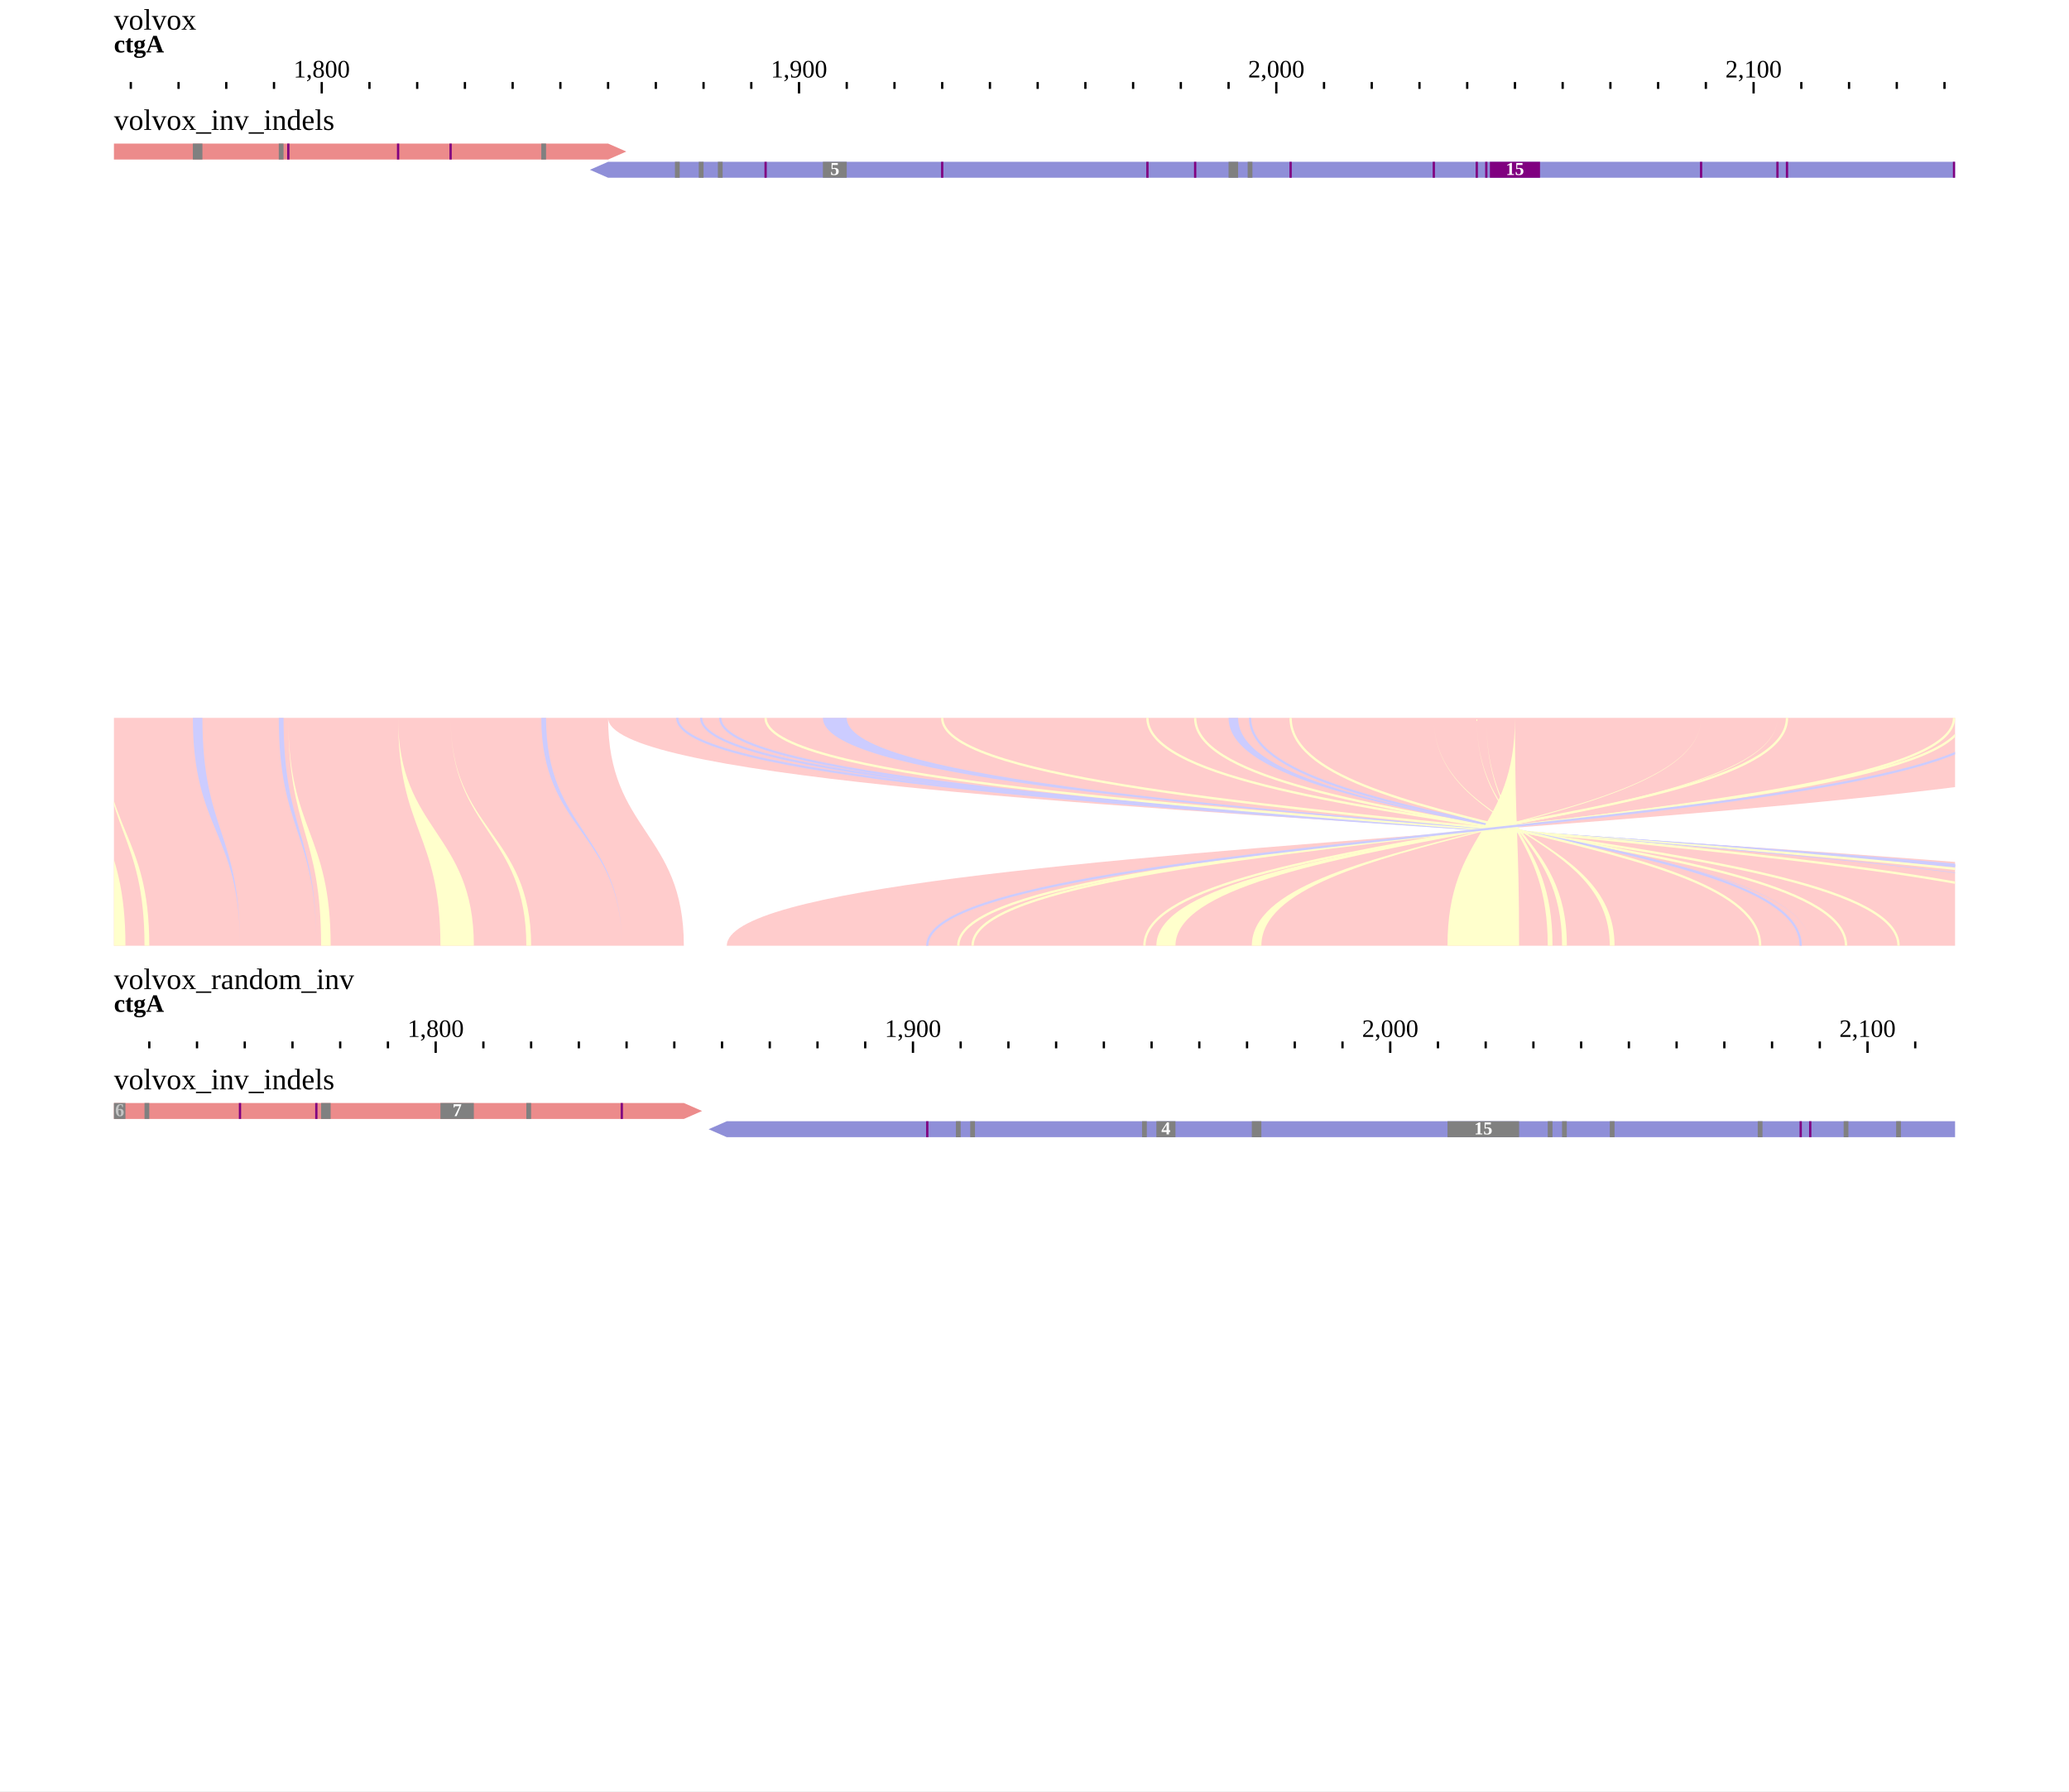
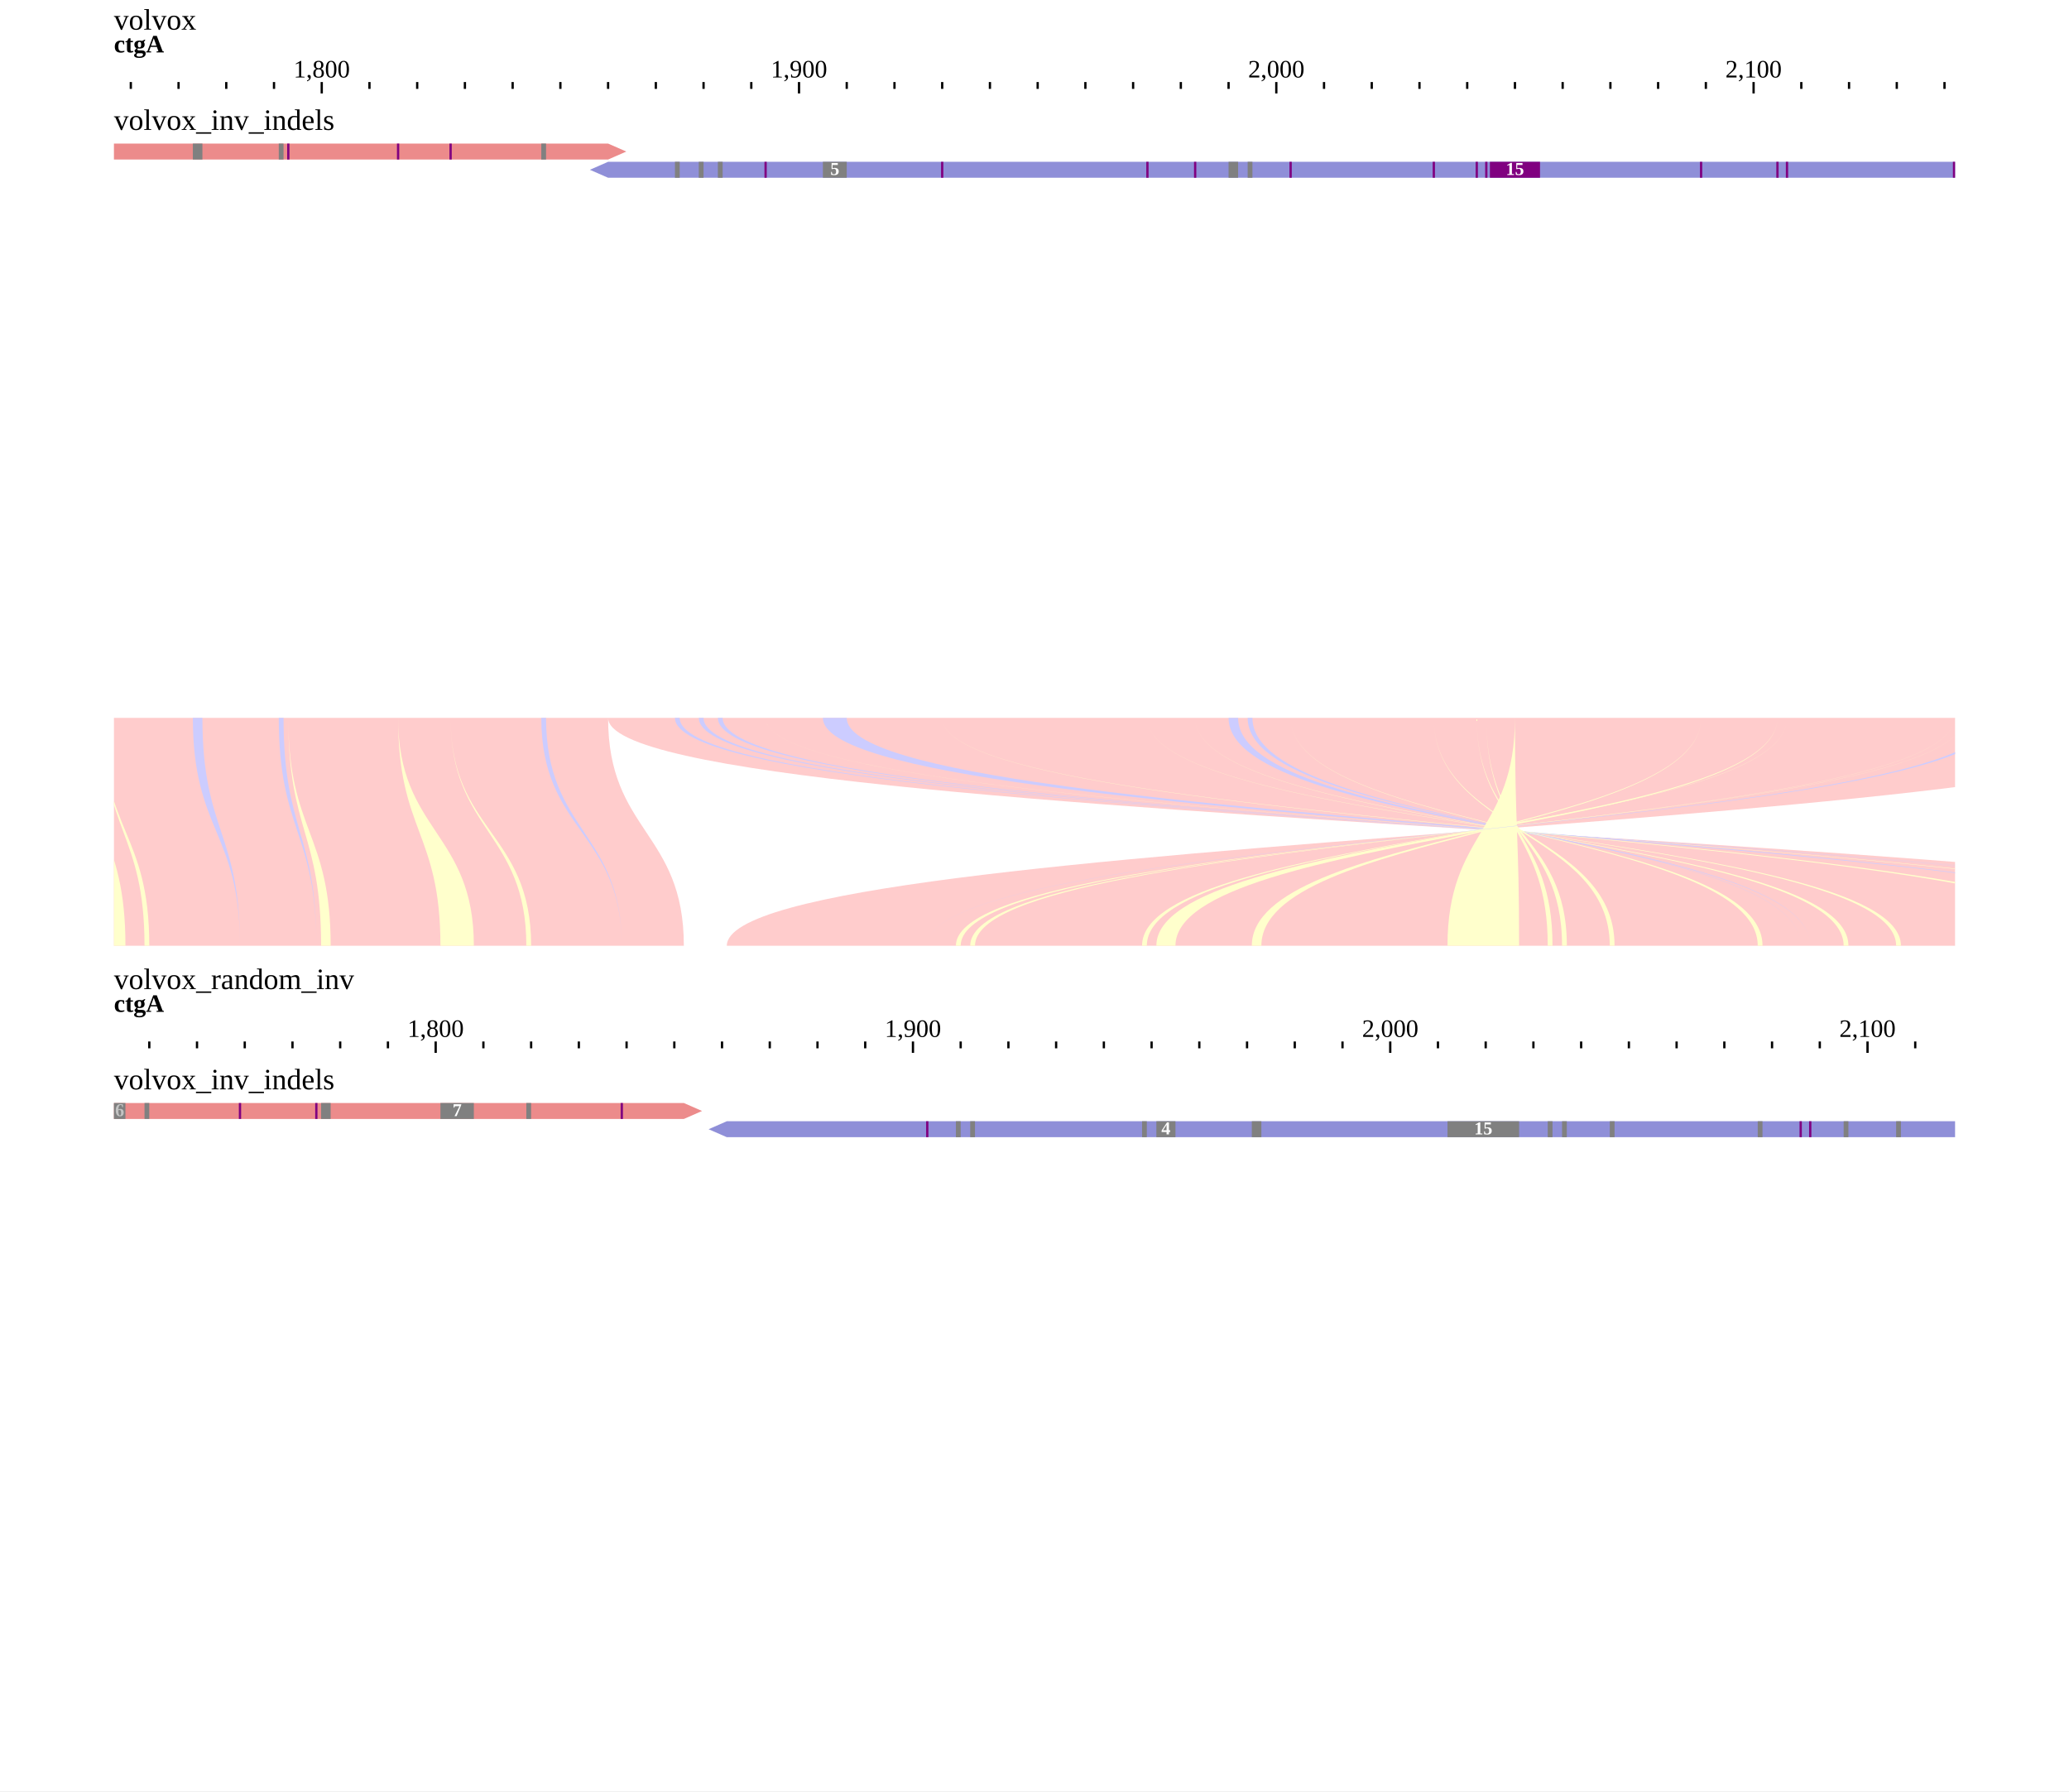
<svg xmlns="http://www.w3.org/2000/svg" width="908" height="786" viewBox="0 0 908 786">
  <rect width="908" height="786" fill="#ffffff" />
  <g transform="translate(0 0)">
    <g transform="translate(50 13)">
      <g transform="translate(0)">
        <text x="0" y="0" font-size="13" fill="#000000">volvox</text>
        <defs>
          <clipPath id="ruler-clip-0-0">
            <rect x="0" y="0" width="808" height="30" />
          </clipPath>
        </defs>
        <g clip-path="url(#ruler-clip-0-0)">
          <path d="M-327.73 23V28M-118.27 23V28M91.2 23V28M300.66 23V28M510.12 23V28M719.58 23V28M929.04 23V28M-474.35 23V26M-453.4 23V26M-432.46 23V26M-411.51 23V26M-390.56 23V26M-369.62 23V26M-348.67 23V26M-306.78 23V26M-285.83 23V26M-264.89 23V26M-243.94 23V26M-223 23V26M-202.05 23V26M-181.1 23V26M-160.16 23V26M-139.21 23V26M-97.32 23V26M-76.37 23V26M-55.43 23V26M-34.48 23V26M-13.54 23V26M7.41 23V26M28.36 23V26M49.3 23V26M70.25 23V26M112.14 23V26M133.09 23V26M154.03 23V26M174.98 23V26M195.93 23V26M216.87 23V26M237.82 23V26M258.76 23V26M279.71 23V26M321.6 23V26M342.55 23V26M363.49 23V26M384.44 23V26M405.39 23V26M426.33 23V26M447.28 23V26M468.22 23V26M489.17 23V26M531.06 23V26M552.01 23V26M572.95 23V26M593.9 23V26M614.85 23V26M635.79 23V26M656.74 23V26M677.68 23V26M698.63 23V26M740.52 23V26M761.47 23V26M782.42 23V26M803.36 23V26M824.31 23V26M845.25 23V26M866.2 23V26M887.15 23V26M908.09 23V26M949.98 23V26M970.93 23V26M991.88 23V26M1012.82 23V26M1033.77 23V26M1054.71 23V26M1075.66 23V26M1096.61 23V26M1117.55 23V26" stroke-width="1" stroke="#000000" fill="none" />
          <text x="91.2" y="21" text-anchor="middle" font-size="11" fill="#000000">1,800</text>
          <text x="300.66" y="21" text-anchor="middle" font-size="11" fill="#000000">1,900</text>
          <text x="510.12" y="21" text-anchor="middle" font-size="11" fill="#000000">2,000</text>
          <text x="719.58" y="21" text-anchor="middle" font-size="11" fill="#000000">2,100</text>
          <g transform="translate(0 0)">
            <defs>
              <clipPath id="reflabel-0-0-volvox:ctgA:1528:1910:0">
                <rect x="0" y="0" width="1122.84" height="13" />
              </clipPath>
            </defs>
            <g clip-path="url(#reflabel-0-0-volvox:ctgA:1528:1910:0)">
              <text x="0" y="10" font-size="11" font-weight="bold" fill="#000000">ctgA</text>
            </g>
          </g>
        </g>
      </g>
      <g transform="translate(0 30)">
        <g transform="translate(0 0)">
          <defs>
            <clipPath id="track-clip-0-0-volvox_inv_indels">
              <rect x="-50" y="20" width="858" height="250" />
            </clipPath>
          </defs>
          <g clip-path="url(#track-clip-0-0-volvox_inv_indels)">
            <g transform="translate(0 20)">
              <defs>
                <clipPath id="alignments-clip-0-0-0-0">
                  <rect x="0" y="0" width="808" height="250" />
                </clipPath>
              </defs>
              <g clip-path="url(#alignments-clip-0-0-0-0)">
                <g>
                  <clipPath id="svgcanvas-clip-0">
                    <path d="M0,0h808v250h-808Z" />
                  </clipPath>
                  <g clip-path="url(#svgcanvas-clip-0)">
                    <clipPath id="svgcanvas-clip-1">
                      <path d="M0,0h808v250h-808Z" />
                    </clipPath>
                    <g clip-path="url(#svgcanvas-clip-1)">
                      <rect x="956.27" y="0" width="29295.15" height="7" fill="rgb(236,139,139)" />
                      <path d="M-405.23,0L216.87,0L224.87,3.5L216.87,7L-405.23,7Z" fill="rgb(236,139,139)" stroke="none" />
                      <path d="M914.38,8L216.87,8L208.87,11.5L216.87,15L914.38,15Z" fill="rgb(143,143,216)" stroke="none" />
                      <rect x="1090.32" y="0" width="2.09" height="7" fill="rgb(128,128,128)" />
                      <rect x="1153.16" y="0" width="4.19" height="7" fill="rgb(128,128,128)" />
                      <rect x="-340.29" y="0" width="2.09" height="7" fill="rgb(128,128,128)" />
                      <rect x="-329.82" y="0" width="2.09" height="7" fill="rgb(128,128,128)" />
                      <rect x="-292.12" y="0" width="2.09" height="7" fill="rgb(128,128,128)" />
                      <rect x="-248.13" y="0" width="2.09" height="7" fill="rgb(128,128,128)" />
                      <rect x="-220.9" y="0" width="10.47" height="7" fill="rgb(128,128,128)" />
                      <rect x="-189.48" y="0" width="2.09" height="7" fill="rgb(128,128,128)" />
                      <rect x="-183.2" y="0" width="2.09" height="7" fill="rgb(128,128,128)" />
                      <rect x="-118.27" y="0" width="2.09" height="7" fill="rgb(128,128,128)" />
                      <rect x="34.64" y="0" width="4.19" height="7" fill="rgb(128,128,128)" />
                      <rect x="72.34" y="0" width="2.09" height="7" fill="rgb(128,128,128)" />
                      <rect x="187.55" y="0" width="2.09" height="7" fill="rgb(128,128,128)" />
                      <rect x="246.2" y="8" width="2.09" height="7" fill="rgb(128,128,128)" />
                      <rect x="256.67" y="8" width="2.09" height="7" fill="rgb(128,128,128)" />
                      <rect x="265.05" y="8" width="2.09" height="7" fill="rgb(128,128,128)" />
                      <rect x="311.13" y="8" width="10.47" height="7" fill="rgb(128,128,128)" />
                      <rect x="489.17" y="8" width="4.19" height="7" fill="rgb(128,128,128)" />
                      <rect x="497.55" y="8" width="2.09" height="7" fill="rgb(128,128,128)" />
                      <rect x="824.31" y="8" width="2.09" height="7" fill="rgb(128,128,128)" />
                      <rect x="-259.1" y="0" width="1" height="7" fill="rgb(128,0,128)" />
                      <rect x="-238.16" y="0" width="1" height="7" fill="rgb(128,0,128)" />
                      <rect x="-227.68" y="0" width="1" height="7" fill="rgb(128,0,128)" />
                      <rect x="-164.85" y="0" width="1" height="7" fill="rgb(128,0,128)" />
                      <rect x="-137.62" y="0" width="1" height="7" fill="rgb(128,0,128)" />
                      <rect x="-108.29" y="0" width="1" height="7" fill="rgb(128,0,128)" />
                      <rect x="-14.04" y="0" width="1" height="7" fill="rgb(128,0,128)" />
                      <rect x="-5.66" y="0" width="1" height="7" fill="rgb(128,0,128)" />
                      <rect x="76.03" y="0" width="1" height="7" fill="rgb(128,0,128)" />
                      <rect x="124.21" y="0" width="1" height="7" fill="rgb(128,0,128)" />
                      <rect x="147.25" y="0" width="1" height="7" fill="rgb(128,0,128)" />
                      <rect x="285.49" y="8" width="1" height="7" fill="rgb(128,0,128)" />
                      <rect x="362.99" y="8" width="1" height="7" fill="rgb(128,0,128)" />
                      <rect x="453.06" y="8" width="1" height="7" fill="rgb(128,0,128)" />
                      <rect x="474.01" y="8" width="1" height="7" fill="rgb(128,0,128)" />
                      <rect x="515.9" y="8" width="1" height="7" fill="rgb(128,0,128)" />
                      <rect x="578.74" y="8" width="1" height="7" fill="rgb(128,0,128)" />
                      <rect x="597.59" y="8" width="1" height="7" fill="rgb(128,0,128)" />
                      <rect x="601.78" y="8" width="1" height="7" fill="rgb(128,0,128)" />
                      <rect x="603.85" y="8" width="22" height="7" fill="rgb(128,0,128)" />
                      <rect x="696.04" y="8" width="1" height="7" fill="rgb(128,0,128)" />
                      <rect x="729.55" y="8" width="1" height="7" fill="rgb(128,0,128)" />
                      <rect x="733.74" y="8" width="1" height="7" fill="rgb(128,0,128)" />
                      <rect x="807.05" y="8" width="1" height="7" fill="rgb(128,0,128)" />
                      <rect x="811.24" y="8" width="1" height="7" fill="rgb(128,0,128)" />
                      <rect x="976.71" y="0" width="1" height="7" fill="rgb(128,0,128)" />
                      <rect x="985.09" y="0" width="1" height="7" fill="rgb(128,0,128)" />
                      <rect x="1029.08" y="0" width="1" height="7" fill="rgb(128,0,128)" />
                      <rect x="1050.02" y="0" width="1" height="7" fill="rgb(128,0,128)" />
                      <rect x="1079.35" y="0" width="1" height="7" fill="rgb(128,0,128)" />
                      <rect x="1175.7" y="0" width="1" height="7" fill="rgb(128,0,128)" />
                      <rect x="1207.12" y="0" width="1" height="7" fill="rgb(128,0,128)" />
                    </g>
                  </g>
                  <text x="316.37" y="11.5" fill="#fff" font-size="8" font-weight="bold" text-anchor="middle" dominant-baseline="middle">5</text>
                  <text x="614.85" y="11.5" fill="#fff" font-size="8" font-weight="bold" text-anchor="middle" dominant-baseline="middle">15</text>
                </g>
              </g>
            </g>
          </g>
          <text x="0" y="14" font-size="13" fill="#000000">volvox_inv_indels</text>
        </g>
      </g>
      <g transform="translate(0 30)">
        <defs>
          <clipPath id="highlight-clip-0-0">
            <rect x="0" y="0" width="808" height="272" />
          </clipPath>
        </defs>
        <g clip-path="url(#highlight-clip-0-0)" />
      </g>
    </g>
  </g>
  <g transform="translate(0 315)">
    <g transform="translate(50 0)">
      <defs>
        <clipPath id="synclip-0-0">
          <rect x="0" y="0" width="808" height="100" />
        </clipPath>
      </defs>
      <g clip-path="url(#synclip-0-0)">
        <g>
          <g>
            <path d="M-3677,0C-3677,50 -3620.72,50 -3620.72,100L250.11,100C250.11,50 216.87,50 216.87,0Z" fill="rgb(255,0,0)" fill-opacity="0.2" stroke="none" />
            <path d="M-13.54,0C-13.54,50 -7.52,50 -7.52,100L5.05,100C5.05,50 -13.54,50 -13.54,0Z" fill="rgb(255,255,204)" stroke="none" />
            <path d="M-5.16,0C-5.16,50 13.42,50 13.42,100L15.52,100C15.52,50 -5.16,50 -5.16,0Z" fill="rgb(255,255,204)" stroke="none" />
            <path d="M34.64,0C34.64,50 55.32,50 55.32,100L55.32,100C55.32,50 38.83,50 38.83,0Z" fill="rgb(204,204,255)" stroke="none" />
            <path d="M72.34,0C72.34,50 88.83,50 88.83,100L88.83,100C88.83,50 74.44,50 74.44,0Z" fill="rgb(204,204,255)" stroke="none" />
            <path d="M76.53,0C76.53,50 90.92,50 90.92,100L95.11,100C95.11,50 76.53,50 76.53,0Z" fill="rgb(255,255,204)" stroke="none" />
            <path d="M124.71,0C124.71,50 143.29,50 143.29,100L157.95,100C157.95,50 124.71,50 124.71,0Z" fill="rgb(255,255,204)" stroke="none" />
            <path d="M147.75,0C147.75,50 180.99,50 180.99,100L183.09,100C183.09,50 147.75,50 147.75,0Z" fill="rgb(255,255,204)" stroke="none" />
            <path d="M187.55,0C187.55,50 222.88,50 222.88,100L222.88,100C222.88,50 189.64,50 189.64,0Z" fill="rgb(204,204,255)" stroke="none" />
            <path d="M914.38,0C914.38,50 268.97,50 268.97,100L1010.46,100C1010.46,50 216.87,50 216.87,0Z" fill="rgb(255,0,0)" fill-opacity="0.2" stroke="none" />
-             <path d="M247.24,0C247.24,50 981.13,50 981.13,100" fill="none" stroke="rgb(204,204,255)" stroke-width="1" />
-             <path d="M257.72,0C257.72,50 972.75,50 972.75,100" fill="none" stroke="rgb(204,204,255)" stroke-width="1" />
-             <path d="M266.09,0C266.09,50 966.47,50 966.47,100" fill="none" stroke="rgb(204,204,255)" stroke-width="1" />
-             <path d="M285.99,0C285.99,50 946.57,50 946.57,100" fill="none" stroke="rgb(255,255,204)" stroke-width="1" />
+             <path d="M246.2,0C246.2,50 981.13,50 981.13,100L981.13,100C981.13,50 248.29,50 248.29,0Z" fill="rgb(204,204,255)" stroke="none" />
+             <path d="M256.67,0C256.67,50 972.75,50 972.75,100L972.75,100C972.75,50 258.76,50 258.76,0Z" fill="rgb(204,204,255)" stroke="none" />
+             <path d="M265.05,0C265.05,50 966.47,50 966.47,100L966.47,100C966.47,50 267.14,50 267.14,0Z" fill="rgb(204,204,255)" stroke="none" />
+             <path d="M285.99,0C285.99,50 947.62,50 947.62,100L945.52,100C945.52,50 285.99,50 285.99,0Z" fill="rgb(255,255,204)" stroke="none" />
            <path d="M311.13,0C311.13,50 920.39,50 920.39,100L920.39,100C920.39,50 321.6,50 321.6,0Z" fill="rgb(204,204,255)" stroke="none" />
-             <path d="M363.49,0C363.49,50 876.4,50 876.4,100" fill="none" stroke="rgb(255,255,204)" stroke-width="1" />
-             <path d="M453.56,0C453.56,50 783.19,50 783.19,100" fill="none" stroke="rgb(255,255,204)" stroke-width="1" />
-             <path d="M474.51,0C474.51,50 760.15,50 760.15,100" fill="none" stroke="rgb(255,255,204)" stroke-width="1" />
+             <path d="M363.49,0C363.49,50 878.5,50 878.5,100L874.31,100C874.31,50 363.49,50 363.49,0Z" fill="rgb(255,255,204)" stroke="none" />
+             <path d="M453.56,0C453.56,50 784.24,50 784.24,100L782.14,100C782.14,50 453.56,50 453.56,0Z" fill="rgb(255,255,204)" stroke="none" />
+             <path d="M474.51,0C474.51,50 761.2,50 761.2,100L759.1,100C759.1,50 474.51,50 474.51,0Z" fill="rgb(255,255,204)" stroke="none" />
            <path d="M489.17,0C489.17,50 744.44,50 744.44,100L744.44,100C744.44,50 493.36,50 493.36,0Z" fill="rgb(204,204,255)" stroke="none" />
-             <path d="M498.6,0C498.6,50 740.25,50 740.25,100" fill="none" stroke="rgb(204,204,255)" stroke-width="1" />
-             <path d="M516.4,0C516.4,50 722.45,50 722.45,100" fill="none" stroke="rgb(255,255,204)" stroke-width="1" />
+             <path d="M497.55,0C497.55,50 740.25,50 740.25,100L740.25,100C740.25,50 499.64,50 499.64,0Z" fill="rgb(204,204,255)" stroke="none" />
+             <path d="M516.4,0C516.4,50 723.5,50 723.5,100L721.4,100C721.4,50 516.4,50 516.4,0Z" fill="rgb(255,255,204)" stroke="none" />
            <path d="M579.24,0C579.24,50 658.56,50 658.56,100L656.47,100C656.47,50 579.24,50 579.24,0Z" fill="rgb(255,255,204)" stroke="none" />
            <path d="M598.09,0C598.09,50 637.62,50 637.62,100L635.52,100C635.52,50 598.09,50 598.09,0Z" fill="rgb(255,255,204)" stroke="none" />
            <path d="M602.28,0C602.28,50 631.33,50 631.33,100L629.24,100C629.24,50 602.28,50 602.28,0Z" fill="rgb(255,255,204)" stroke="none" />
            <path d="M614.85,0C614.85,50 616.67,50 616.67,100L585.25,100C585.25,50 614.85,50 614.85,0Z" fill="rgb(255,255,204)" stroke="none" />
            <path d="M696.54,0C696.54,50 503.56,50 503.56,100L499.37,100C499.37,50 696.54,50 696.54,0Z" fill="rgb(255,255,204)" stroke="none" />
            <path d="M730.05,0C730.05,50 465.86,50 465.86,100L457.48,100C457.48,50 730.05,50 730.05,0Z" fill="rgb(255,255,204)" stroke="none" />
-             <path d="M734.24,0C734.24,50 452.24,50 452.24,100" fill="none" stroke="rgb(255,255,204)" stroke-width="1" />
-             <path d="M807.55,0C807.55,50 376.84,50 376.84,100" fill="none" stroke="rgb(255,255,204)" stroke-width="1" />
-             <path d="M811.74,0C811.74,50 370.55,50 370.55,100" fill="none" stroke="rgb(255,255,204)" stroke-width="1" />
-             <path d="M825.35,0C825.35,50 356.94,50 356.94,100" fill="none" stroke="rgb(204,204,255)" stroke-width="1" />
+             <path d="M734.24,0C734.24,50 453.29,50 453.29,100L451.2,100C451.2,50 734.24,50 734.24,0Z" fill="rgb(255,255,204)" stroke="none" />
+             <path d="M807.55,0C807.55,50 377.89,50 377.89,100L375.79,100C375.79,50 807.55,50 807.55,0Z" fill="rgb(255,255,204)" stroke="none" />
+             <path d="M811.74,0C811.74,50 371.6,50 371.6,100L369.51,100C369.51,50 811.74,50 811.74,0Z" fill="rgb(255,255,204)" stroke="none" />
+             <path d="M824.31,0C824.31,50 356.94,50 356.94,100L356.94,100C356.94,50 826.4,50 826.4,0Z" fill="rgb(204,204,255)" stroke="none" />
          </g>
        </g>
      </g>
    </g>
  </g>
  <g transform="translate(0 415)">
    <g transform="translate(50 19)">
      <g transform="translate(0)">
        <text x="0" y="0" font-size="13" fill="#000000">volvox_random_inv</text>
        <defs>
          <clipPath id="ruler-clip-0-1">
            <rect x="0" y="0" width="808" height="30" />
          </clipPath>
        </defs>
        <g clip-path="url(#ruler-clip-0-1)">
          <path d="M-277.73 23V28M-68.27 23V28M141.2 23V28M350.66 23V28M560.12 23V28M769.58 23V28M979.04 23V28M-424.35 23V26M-403.4 23V26M-382.46 23V26M-361.51 23V26M-340.56 23V26M-319.62 23V26M-298.67 23V26M-256.78 23V26M-235.83 23V26M-214.89 23V26M-193.94 23V26M-173 23V26M-152.05 23V26M-131.1 23V26M-110.16 23V26M-89.21 23V26M-47.32 23V26M-26.37 23V26M-5.43 23V26M15.52 23V26M36.46 23V26M57.41 23V26M78.36 23V26M99.3 23V26M120.25 23V26M162.14 23V26M183.09 23V26M204.03 23V26M224.98 23V26M245.93 23V26M266.87 23V26M287.82 23V26M308.76 23V26M329.71 23V26M371.6 23V26M392.55 23V26M413.49 23V26M434.44 23V26M455.39 23V26M476.33 23V26M497.28 23V26M518.22 23V26M539.17 23V26M581.06 23V26M602.01 23V26M622.95 23V26M643.9 23V26M664.85 23V26M685.79 23V26M706.74 23V26M727.68 23V26M748.63 23V26M790.52 23V26M811.47 23V26M832.42 23V26M853.36 23V26M874.31 23V26M895.25 23V26M916.2 23V26M937.15 23V26M958.09 23V26M999.98 23V26M1020.93 23V26M1041.88 23V26M1062.82 23V26M1083.77 23V26M1104.71 23V26M1125.66 23V26M1146.61 23V26M1167.55 23V26" stroke-width="1" stroke="#000000" fill="none" />
          <text x="141.2" y="21" text-anchor="middle" font-size="11" fill="#000000">1,800</text>
          <text x="350.66" y="21" text-anchor="middle" font-size="11" fill="#000000">1,900</text>
          <text x="560.12" y="21" text-anchor="middle" font-size="11" fill="#000000">2,000</text>
          <text x="769.58" y="21" text-anchor="middle" font-size="11" fill="#000000">2,100</text>
          <g transform="translate(0 0)">
            <defs>
              <clipPath id="reflabel-0-1-volvox_random_inv:ctgA:1528:1910:0">
                <rect x="0" y="0" width="1172.84" height="13" />
              </clipPath>
            </defs>
            <g clip-path="url(#reflabel-0-1-volvox_random_inv:ctgA:1528:1910:0)">
              <text x="0" y="10" font-size="11" font-weight="bold" fill="#000000">ctgA</text>
            </g>
          </g>
        </g>
      </g>
      <g transform="translate(0 30)">
        <g transform="translate(0 0)">
          <defs>
            <clipPath id="track-clip-0-1-volvox_inv_indels">
              <rect x="-50" y="20" width="858" height="250" />
            </clipPath>
          </defs>
          <g clip-path="url(#track-clip-0-1-volvox_inv_indels)">
            <g transform="translate(0 20)">
              <defs>
                <clipPath id="alignments-clip-0-1-0-0">
                  <rect x="0" y="0" width="808" height="250" />
                </clipPath>
              </defs>
              <g clip-path="url(#alignments-clip-0-1-0-0)">
                <g>
                  <clipPath id="svgcanvas-clip-2">
                    <path d="M0,0h808v250h-808Z" />
                  </clipPath>
                  <g clip-path="url(#svgcanvas-clip-2)">
                    <clipPath id="svgcanvas-clip-3">
                      <path d="M0,0h808v250h-808Z" />
                    </clipPath>
                    <g clip-path="url(#svgcanvas-clip-3)">
                      <rect x="1010.46" y="0" width="28719.14" height="7" fill="rgb(236,139,139)" />
                      <path d="M-405.5,0L250.11,0L258.11,3.5L250.11,7L-405.5,7Z" fill="rgb(236,139,139)" stroke="none" />
                      <path d="M1010.46,8L268.97,8L260.97,11.5L268.97,15L1010.46,15Z" fill="rgb(143,143,216)" stroke="none" />
                      <rect x="1031.4" y="0" width="2.09" height="7" fill="rgb(128,128,128)" />
                      <rect x="1041.88" y="0" width="4.19" height="7" fill="rgb(128,128,128)" />
                      <rect x="1090.05" y="0" width="2.09" height="7" fill="rgb(128,128,128)" />
                      <rect x="1113.09" y="0" width="2.09" height="7" fill="rgb(128,128,128)" />
                      <rect x="1144.51" y="0" width="2.09" height="7" fill="rgb(128,128,128)" />
                      <rect x="-267.25" y="0" width="2.09" height="7" fill="rgb(128,128,128)" />
                      <rect x="-246.31" y="0" width="2.09" height="7" fill="rgb(128,128,128)" />
                      <rect x="-233.74" y="0" width="2.09" height="7" fill="rgb(128,128,128)" />
                      <rect x="-183.47" y="0" width="14.66" height="7" fill="rgb(128,128,128)" />
                      <rect x="-141.58" y="0" width="10.47" height="7" fill="rgb(128,128,128)" />
                      <rect x="-103.87" y="0" width="2.09" height="7" fill="rgb(128,128,128)" />
                      <rect x="-7.52" y="0" width="12.57" height="7" fill="rgb(128,128,128)" />
                      <rect x="13.42" y="0" width="2.09" height="7" fill="rgb(128,128,128)" />
                      <rect x="90.92" y="0" width="4.19" height="7" fill="rgb(128,128,128)" />
                      <rect x="143.29" y="0" width="14.66" height="7" fill="rgb(128,128,128)" />
                      <rect x="180.99" y="0" width="2.09" height="7" fill="rgb(128,128,128)" />
                      <rect x="369.51" y="8" width="2.09" height="7" fill="rgb(128,128,128)" />
                      <rect x="375.79" y="8" width="2.09" height="7" fill="rgb(128,128,128)" />
                      <rect x="451.2" y="8" width="2.09" height="7" fill="rgb(128,128,128)" />
                      <rect x="457.48" y="8" width="8.38" height="7" fill="rgb(128,128,128)" />
                      <rect x="499.37" y="8" width="4.19" height="7" fill="rgb(128,128,128)" />
                      <rect x="585.25" y="8" width="31.42" height="7" fill="rgb(128,128,128)" />
                      <rect x="629.24" y="8" width="2.09" height="7" fill="rgb(128,128,128)" />
                      <rect x="635.52" y="8" width="2.09" height="7" fill="rgb(128,128,128)" />
                      <rect x="656.47" y="8" width="2.09" height="7" fill="rgb(128,128,128)" />
                      <rect x="721.4" y="8" width="2.09" height="7" fill="rgb(128,128,128)" />
                      <rect x="759.1" y="8" width="2.09" height="7" fill="rgb(128,128,128)" />
                      <rect x="782.14" y="8" width="2.09" height="7" fill="rgb(128,128,128)" />
                      <rect x="874.31" y="8" width="4.19" height="7" fill="rgb(128,128,128)" />
                      <rect x="945.52" y="8" width="2.09" height="7" fill="rgb(128,128,128)" />
                      <rect x="-343.16" y="0" width="1" height="7" fill="rgb(128,0,128)" />
                      <rect x="-334.78" y="0" width="1" height="7" fill="rgb(128,0,128)" />
                      <rect x="-299.17" y="0" width="1" height="7" fill="rgb(128,0,128)" />
                      <rect x="-255.19" y="0" width="1" height="7" fill="rgb(128,0,128)" />
                      <rect x="-225.86" y="0" width="1" height="7" fill="rgb(128,0,128)" />
                      <rect x="-204.91" y="0" width="1" height="7" fill="rgb(128,0,128)" />
                      <rect x="-200.73" y="0" width="1" height="7" fill="rgb(128,0,128)" />
                      <rect x="-112.75" y="0" width="1" height="7" fill="rgb(128,0,128)" />
                      <rect x="54.82" y="0" width="1" height="7" fill="rgb(128,0,128)" />
                      <rect x="88.33" y="0" width="1" height="7" fill="rgb(128,0,128)" />
                      <rect x="222.38" y="0" width="1" height="7" fill="rgb(128,0,128)" />
                      <rect x="356.44" y="8" width="1" height="7" fill="rgb(128,0,128)" />
                      <rect x="739.75" y="8" width="1" height="7" fill="rgb(128,0,128)" />
                      <rect x="743.94" y="8" width="1" height="7" fill="rgb(128,0,128)" />
                      <rect x="919.89" y="8" width="1" height="7" fill="rgb(128,0,128)" />
                      <rect x="965.97" y="8" width="1" height="7" fill="rgb(128,0,128)" />
                      <rect x="972.25" y="8" width="1" height="7" fill="rgb(128,0,128)" />
                      <rect x="980.63" y="8" width="1" height="7" fill="rgb(128,0,128)" />
                      <rect x="1156.58" y="0" width="1" height="7" fill="rgb(128,0,128)" />
                    </g>
                  </g>
                  <text x="2.52" y="3.5" fill="rgb(255,255,255)" fill-opacity="0.526" font-size="8" font-weight="bold" text-anchor="middle" dominant-baseline="middle">6</text>
                  <text x="150.62" y="3.5" fill="#fff" font-size="8" font-weight="bold" text-anchor="middle" dominant-baseline="middle">7</text>
                  <text x="461.67" y="11.5" fill="rgb(255,255,255)" fill-opacity="0.983" font-size="8" font-weight="bold" text-anchor="middle" dominant-baseline="middle">4</text>
                  <text x="600.96" y="11.5" fill="#fff" font-size="8" font-weight="bold" text-anchor="middle" dominant-baseline="middle">15</text>
                </g>
              </g>
            </g>
          </g>
          <text x="0" y="14" font-size="13" fill="#000000">volvox_inv_indels</text>
        </g>
      </g>
      <g transform="translate(0 30)">
        <defs>
          <clipPath id="highlight-clip-0-1">
            <rect x="0" y="0" width="808" height="272" />
          </clipPath>
        </defs>
        <g clip-path="url(#highlight-clip-0-1)" />
      </g>
    </g>
  </g>
</svg>
